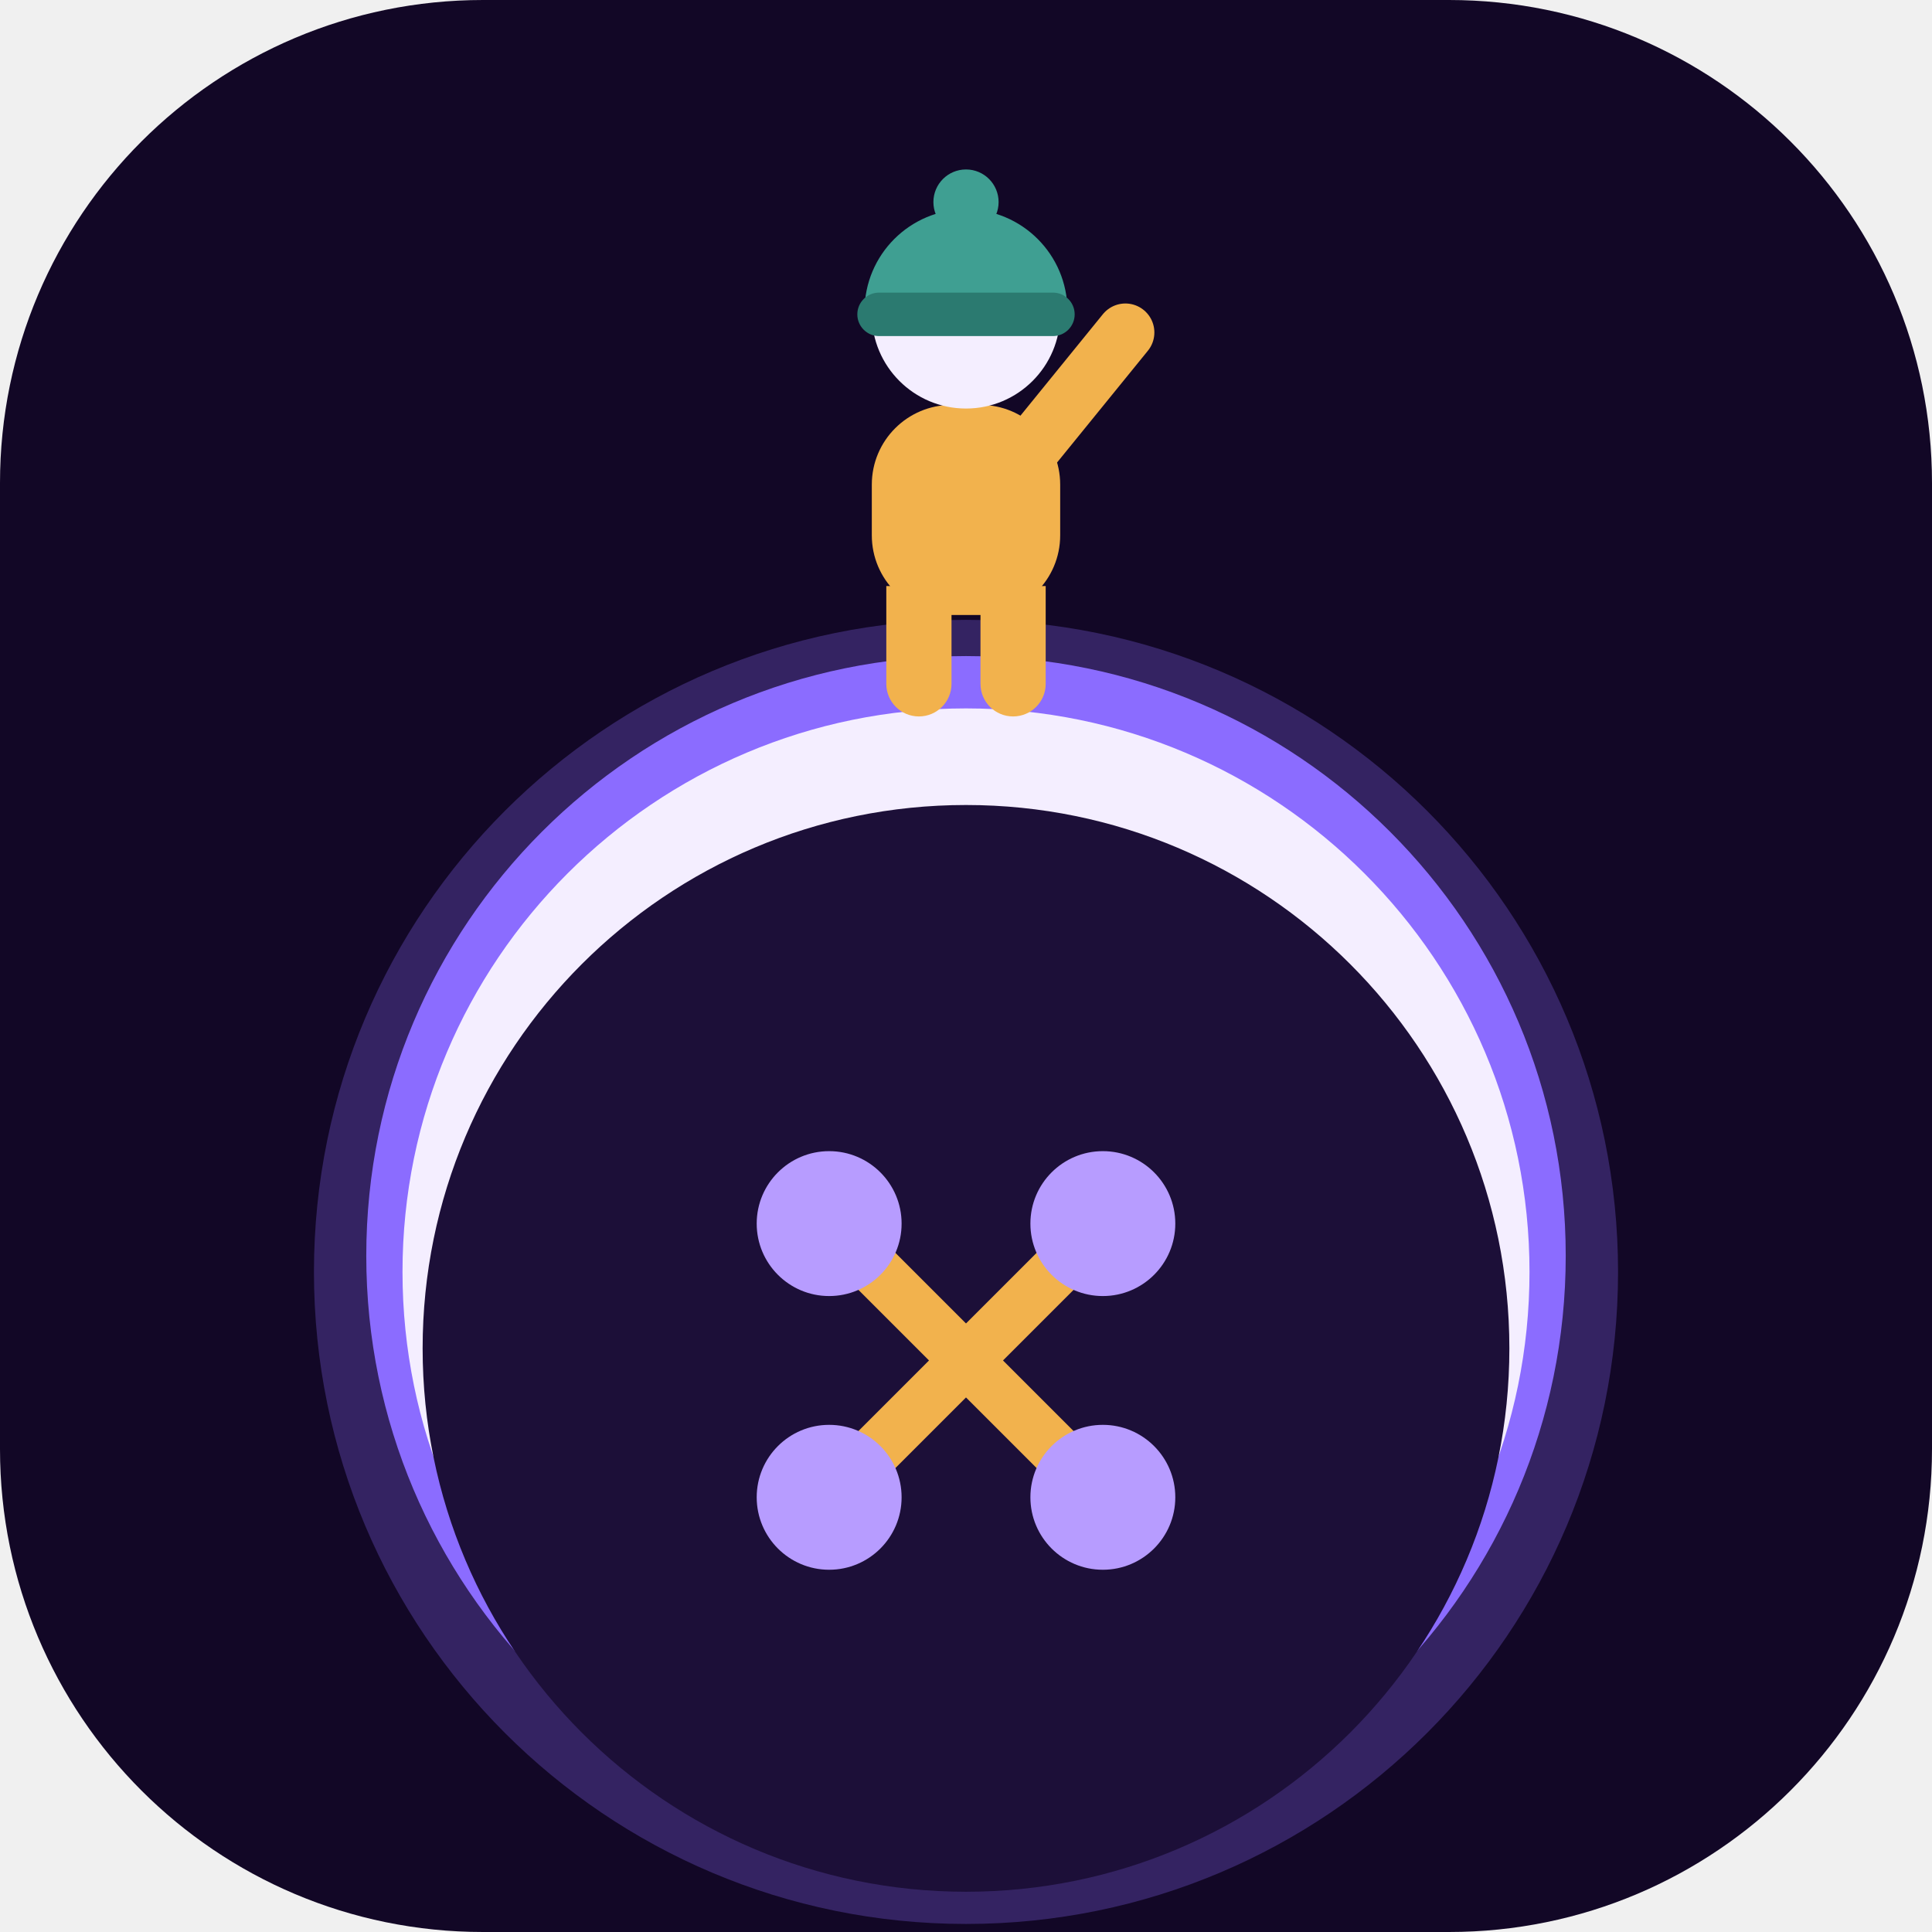
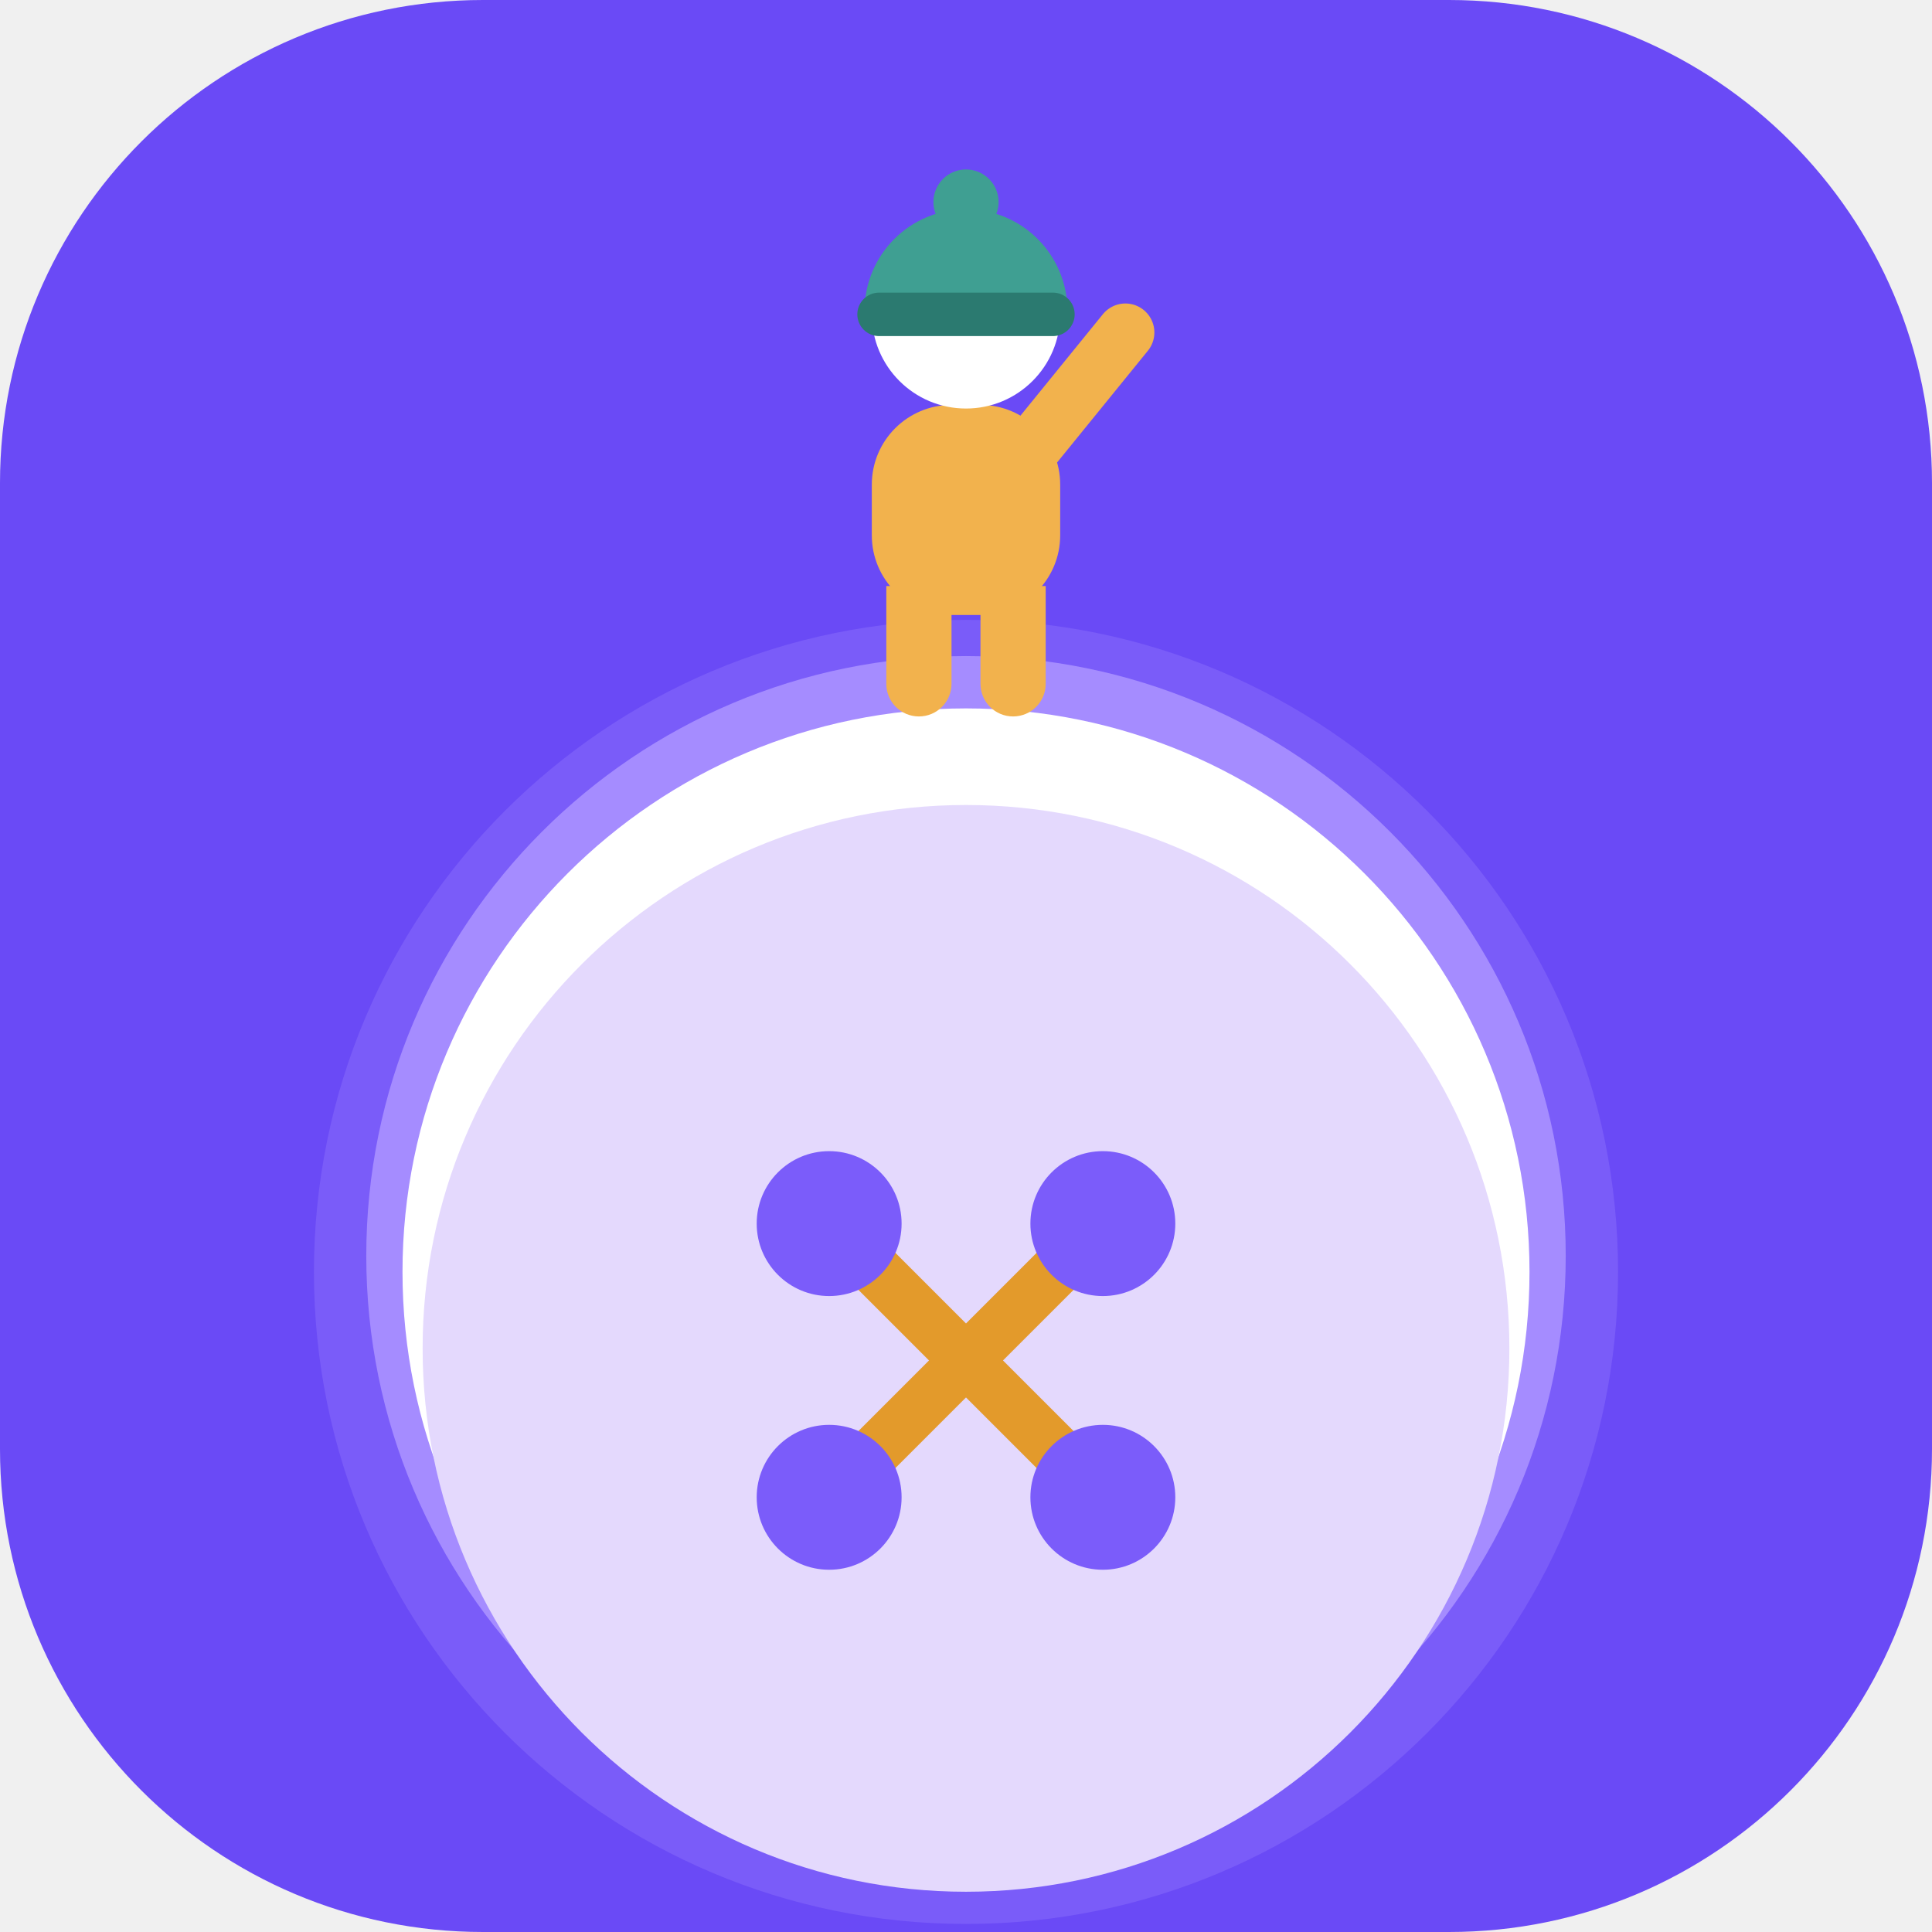
<svg xmlns="http://www.w3.org/2000/svg" viewBox="0 0 48 48" width="48" height="48" role="img" aria-label="Wanderkin">
-   <rect x="0" y="0" width="48" height="48" rx="12" fill="#120726" />
-   <circle cx="24" cy="31.6" r="16.2" fill="#8b6cff" fill-opacity=".28" />
-   <circle cx="24" cy="31.2" r="14.9" fill="#8b6cff" />
-   <circle cx="24" cy="31.6" r="14" fill="#f4eeff" />
-   <circle cx="24" cy="33.5" r="13.5" fill="#1c0f38" />
-   <path d="M20.6 30.4 27.4 37.2M27.4 30.4 20.6 37.2" stroke="#f2b24d" stroke-width="1.3" stroke-linecap="round" />
-   <circle cx="20.6" cy="30.4" r="1.8" fill="#b79cff" />
-   <circle cx="27.4" cy="30.4" r="1.8" fill="#b79cff" />
-   <circle cx="20.6" cy="37.2" r="1.8" fill="#b79cff" />
-   <circle cx="27.4" cy="37.2" r="1.8" fill="#b79cff" />
+   <rect x="0" y="0" width="48" height="48" rx="12" fill="#6a4af6" />
+   <circle cx="24" cy="31.6" r="16.2" fill="#a58cff" fill-opacity=".28" />
+   <circle cx="24" cy="31.2" r="14.9" fill="#a58cff" />
+   <circle cx="24" cy="31.6" r="14" fill="#ffffff" />
+   <circle cx="24" cy="33.5" r="13.5" fill="#e4d9fd" />
+   <path d="M20.6 30.4 27.4 37.2M27.4 30.4 20.6 37.2" stroke="#e39a2b" stroke-width="1.3" stroke-linecap="round" />
+   <circle cx="20.6" cy="30.4" r="1.8" fill="#7b5cfa" />
+   <circle cx="27.4" cy="30.4" r="1.8" fill="#7b5cfa" />
+   <circle cx="20.6" cy="37.2" r="1.8" fill="#7b5cfa" />
+   <circle cx="27.4" cy="37.2" r="1.8" fill="#7b5cfa" />
  <g transform="translate(24 17.8) scale(.9)">
    <path d="M-2.2-3.6h1.8v2.7a.9.9 0 0 1-1.8 0ZM.4-3.6h1.8v2.7a.9.9 0 0 1-1.8 0Z" fill="#f2b24d" />
    <rect x="-2.6" y="-8.6" width="5.2" height="5.8" rx="2.2" fill="#f2b24d" />
    <path d="M1.8-7.4 4.4-10.6" stroke="#f2b24d" stroke-width="1.6" stroke-linecap="round" />
-     <circle cx="0" cy="-11.1" r="2.6" fill="#f4eeff" />
+     <circle cx="0" cy="-11.1" r="2.6" fill="#ffffff" />
    <path d="M-2.8-11.2a2.8 2.8 0 0 1 5.6 0Z" fill="#3f9f92" />
    <rect x="-3" y="-11.7" width="6" height="1.2" rx="0.6" fill="#2b7a70" />
    <circle cx="0" cy="-14.2" r="0.9" fill="#3f9f92" />
  </g>
</svg>
